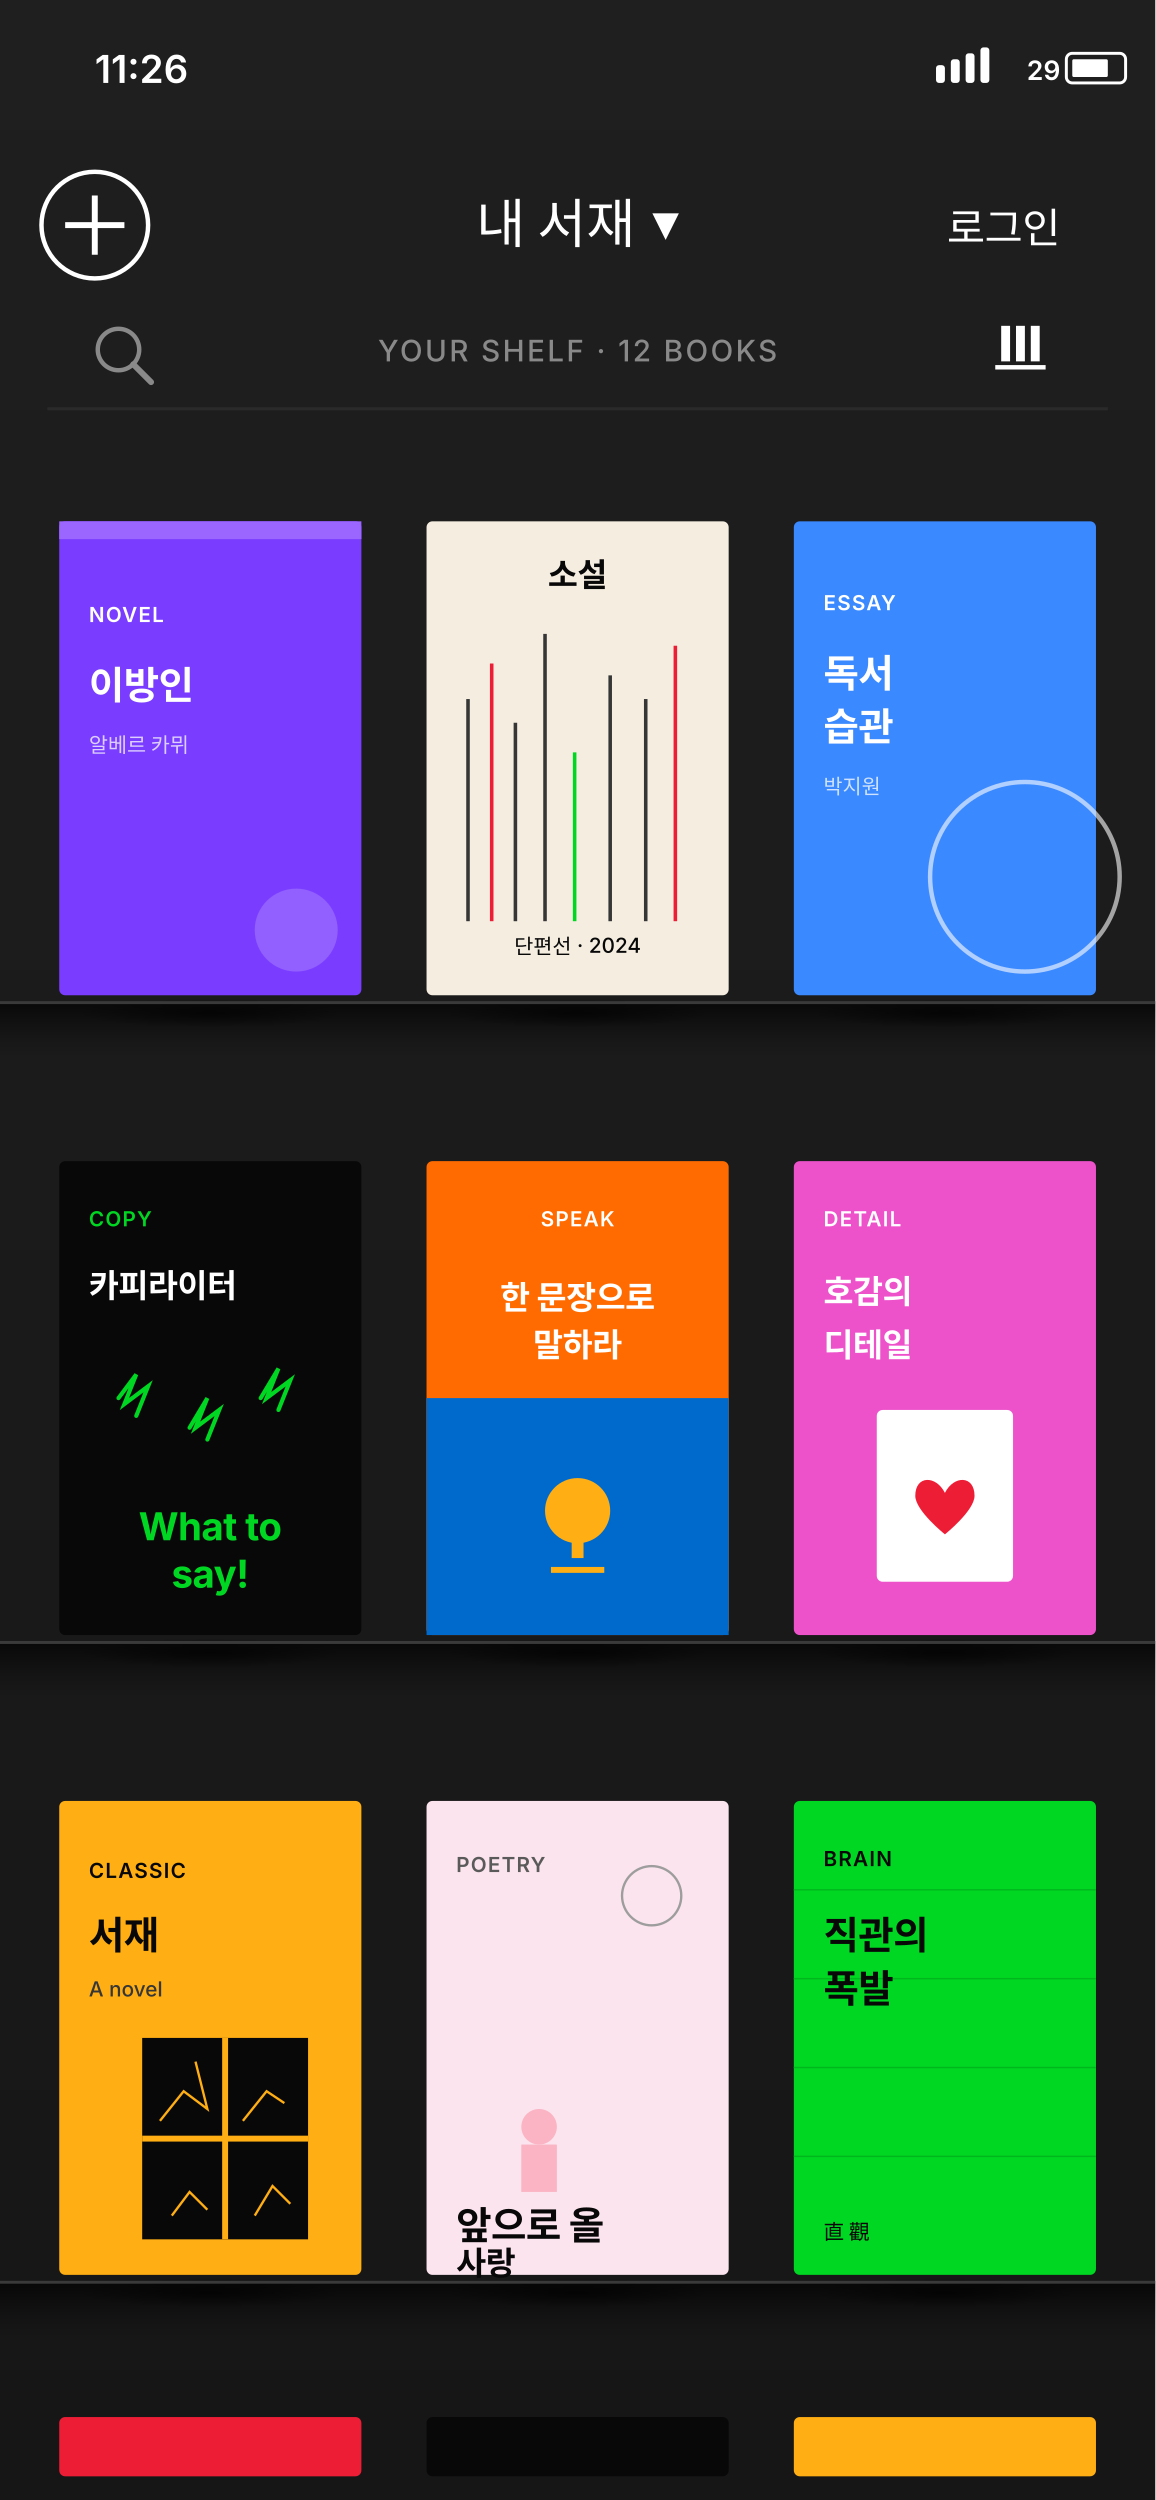
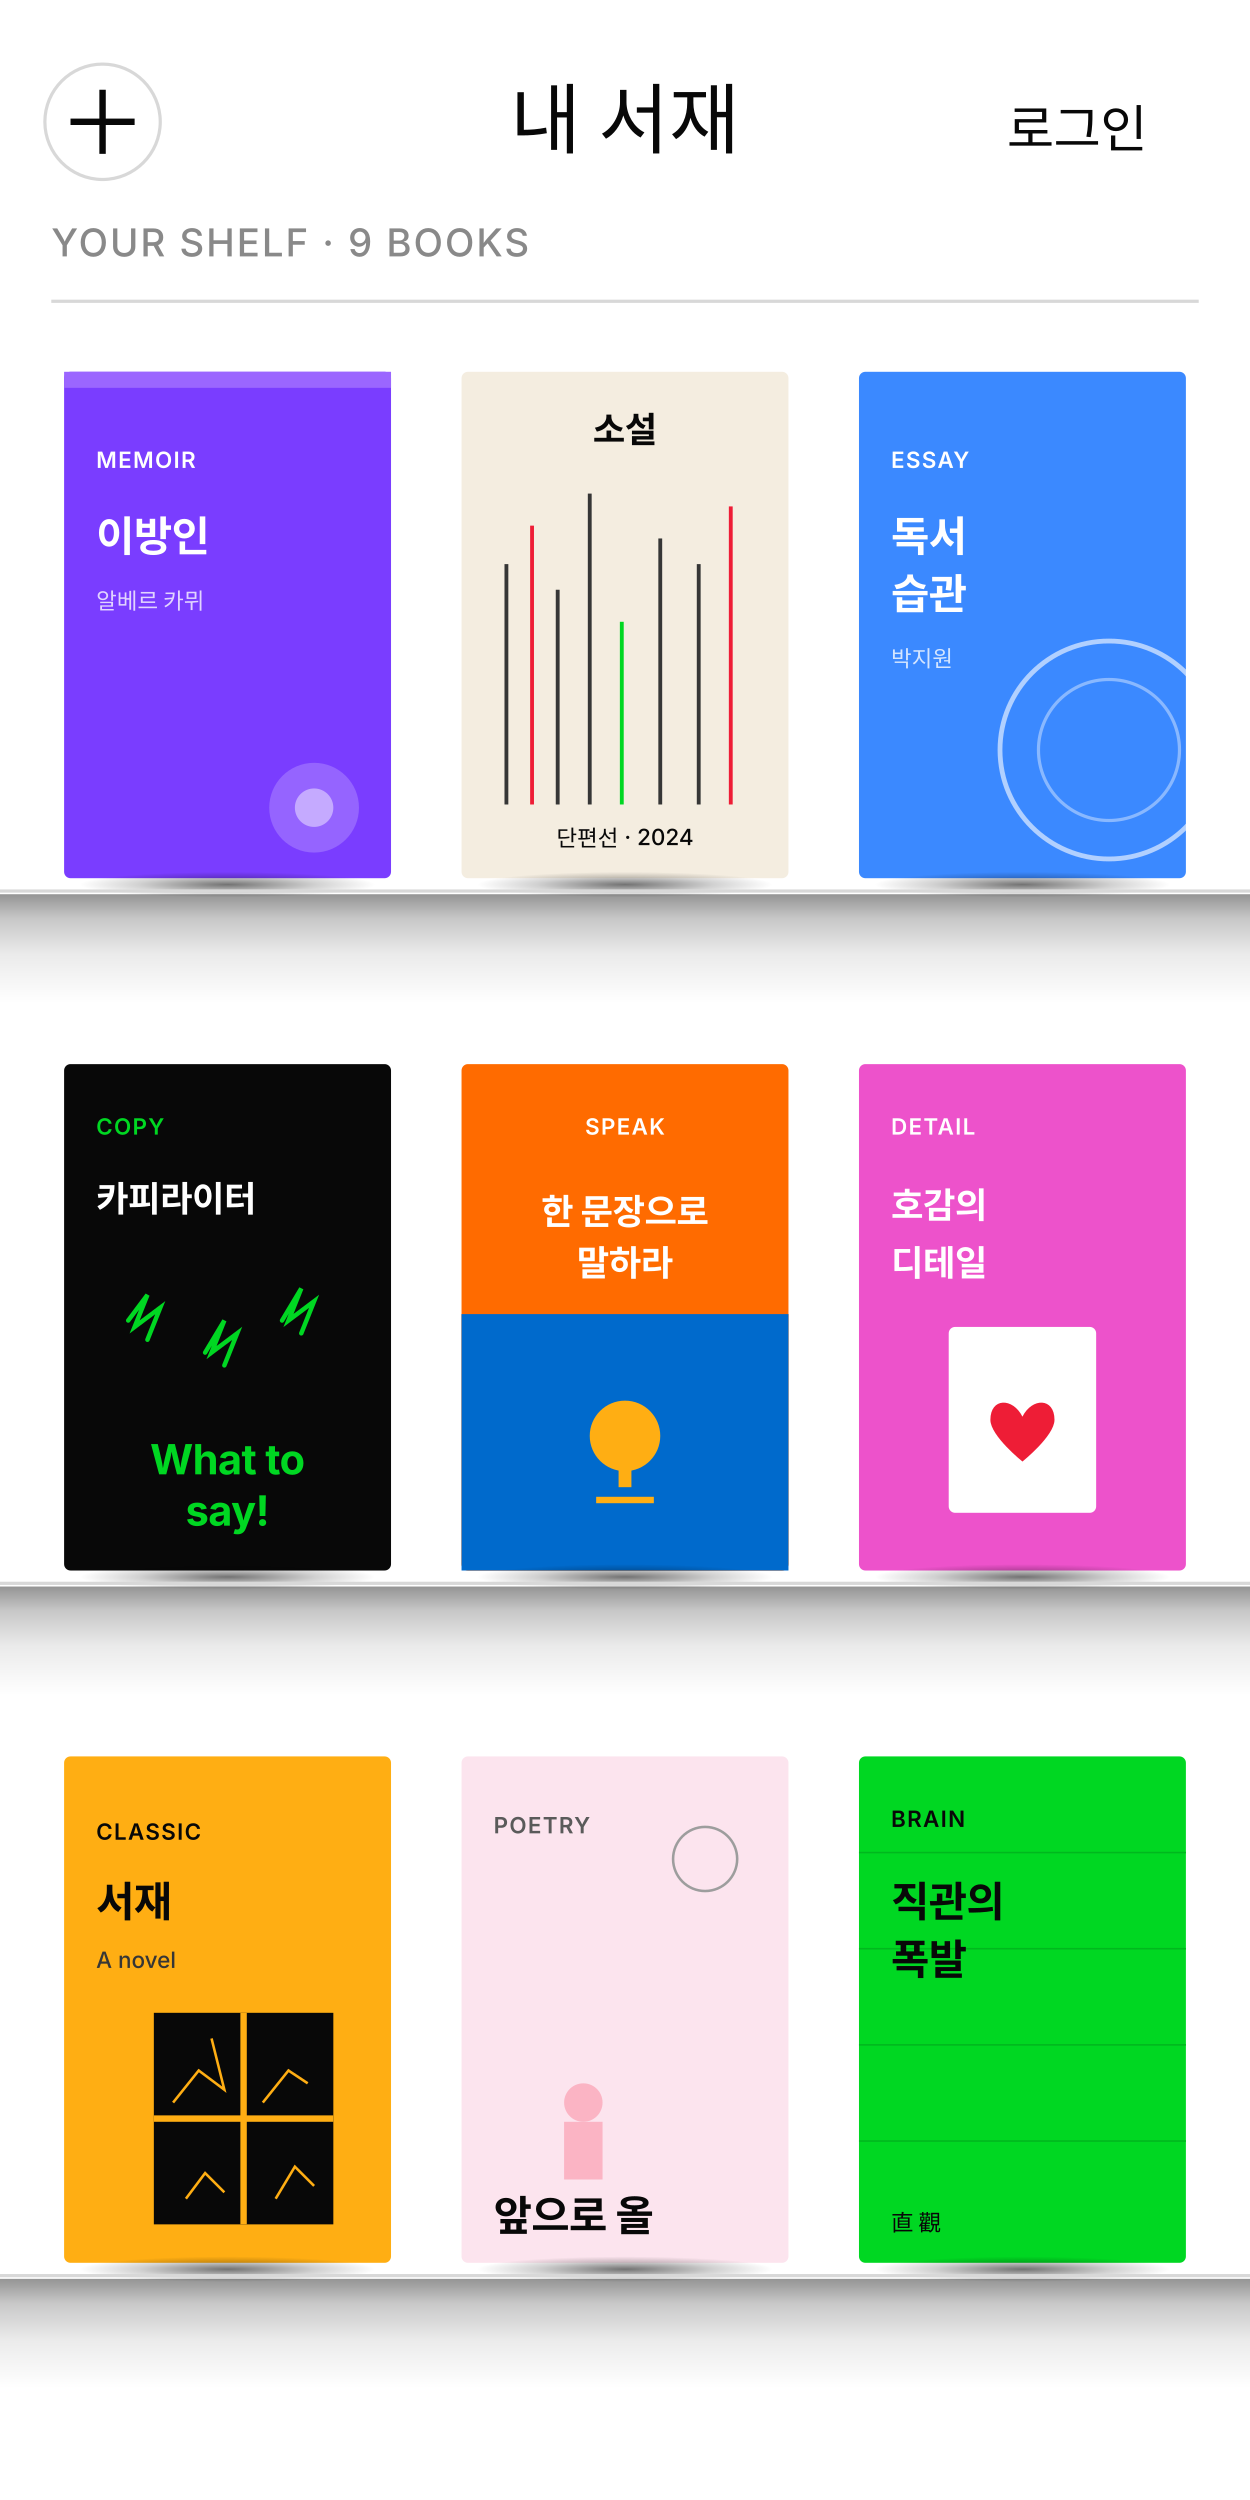
- <svg xmlns="http://www.w3.org/2000/svg" viewBox="0 0 390 844" width="390" height="844" font-family="Inter, -apple-system, system-ui, sans-serif">
+ <svg xmlns="http://www.w3.org/2000/svg" viewBox="0 0 390 780" width="390" height="780" font-family="Inter, -apple-system, system-ui, sans-serif">
  <defs>
    <linearGradient id="shelfShadow" x1="0" y1="0" x2="0" y2="1">
-       <stop offset="0%" stop-color="#000000" stop-opacity="0.65" />
-       <stop offset="60%" stop-color="#000000" stop-opacity="0.18" />
+       <stop offset="0%" stop-color="#000000" stop-opacity="0.42" />
+       <stop offset="22%" stop-color="#000000" stop-opacity="0.22" />
+       <stop offset="55%" stop-color="#000000" stop-opacity="0.08" />
      <stop offset="100%" stop-color="#000000" stop-opacity="0" />
    </linearGradient>
    <radialGradient id="bookShadow" cx="0.5" cy="0.5" r="0.5">
-       <stop offset="0%" stop-color="#000000" stop-opacity="0.65" />
+       <stop offset="0%" stop-color="#000000" stop-opacity="0.55" />
+       <stop offset="60%" stop-color="#000000" stop-opacity="0.18" />
      <stop offset="100%" stop-color="#000000" stop-opacity="0" />
    </radialGradient>
-     <linearGradient id="roomBg" x1="0" y1="0" x2="0" y2="1">
-       <stop offset="0%" stop-color="#1f1f1f" />
-       <stop offset="100%" stop-color="#161616" />
-     </linearGradient>
    <style>
      .ink { fill: #080808; }
-       .canvas { fill: #ffffff; }
+       .body-mid { fill: #5a5a5a; }
      .mute { fill: #898989; }
-       .on-dark { fill: #ffffff; }
-       .on-dark-mute { fill: rgba(255,255,255,0.7); }
-       .display-sm { font-size: 18px; font-weight: 500; }
-       .eyebrow-sm { font-size: 10px; font-weight: 500; letter-spacing: 0.8px; text-transform: uppercase; }
-       .button-md { font-size: 14px; font-weight: 500; letter-spacing: -0.16px; }
+       .display-sm { font-size: 24px; font-weight: 500; }
+       .eyebrow-sm { font-size: 12px; font-weight: 500; letter-spacing: 0.6px; text-transform: uppercase; }
+       .button-md { font-size: 16px; font-weight: 500; letter-spacing: -0.16px; }
      .cover-eyebrow { font-size: 7px; font-weight: 600; letter-spacing: 0.4px; text-transform: uppercase; }
      .cover-title { font-size: 13px; font-weight: 700; letter-spacing: -0.2px; }
      .cover-title-sm { font-size: 11px; font-weight: 700; letter-spacing: -0.15px; }
      .cover-meta { font-size: 7px; font-weight: 500; }
-       .status { font-size: 13px; font-weight: 600; }
    </style>
  </defs>
-   <rect width="390" height="844" fill="url(#roomBg)" />
-   <text x="32" y="28" class="on-dark status">11:26</text>
-   <g transform="translate(316, 16)">
-     <rect x="0" y="6" width="3" height="6" rx="1" class="on-dark" />
-     <rect x="5" y="4" width="3" height="8" rx="1" class="on-dark" />
-     <rect x="10" y="2" width="3" height="10" rx="1" class="on-dark" />
-     <rect x="15" y="0" width="3" height="12" rx="1" class="on-dark" />
-     <rect x="44" y="2" width="20" height="10" rx="2" fill="none" stroke="#ffffff" stroke-width="1" />
-     <rect x="46" y="4" width="12" height="6" rx="0.5" class="on-dark" />
-     <text x="42" y="11" class="on-dark" font-size="9" font-weight="600" text-anchor="end">29</text>
+   <rect width="390" height="780" fill="#ffffff" />
+   <g transform="translate(0, 16)">
+     <circle cx="32" cy="22" r="18" fill="#ffffff" stroke="#d8d8d8" stroke-width="1" />
+     <rect x="22" y="21" width="20" height="2" class="ink" />
+     <rect x="31" y="12" width="2" height="20" class="ink" />
+     <text x="195" y="30" class="ink display-sm" text-anchor="middle">내 서재</text>
+     <text x="358" y="30" class="ink button-md" text-anchor="end">로그인</text>
  </g>
-   <g transform="translate(0, 56)">
-     <circle cx="32" cy="20" r="18" fill="none" stroke="#ffffff" stroke-width="1.5" />
-     <rect x="22" y="19" width="20" height="2" class="on-dark" />
-     <rect x="31" y="10" width="2" height="20" class="on-dark" />
-     <text x="195" y="26" class="on-dark display-sm" text-anchor="middle">내 서재 ▾</text>
-     <text x="358" y="26" class="on-dark button-md" text-anchor="end">로그인</text>
+   <g transform="translate(0, 80)">
+     <text x="16" y="0" class="mute eyebrow-sm">YOUR SHELF · 9 BOOKS</text>
+     <line x1="16" y1="14" x2="374" y2="14" stroke="#d8d8d8" stroke-width="1" />
  </g>
-   <g transform="translate(0, 118)">
-     <g transform="translate(40, 0)">
-       <circle cx="0" cy="0" r="7" fill="none" stroke="#898989" stroke-width="1.5" />
-       <line x1="5" y1="5" x2="11" y2="11" stroke="#898989" stroke-width="2" stroke-linecap="round" />
+   <g transform="translate(0, 116)">
+     <g transform="translate(20, 0)">
+       <rect width="102" height="158" rx="2" fill="#7a3dff" />
+       <rect x="0" y="0" width="102" height="5" fill="#9b66ff" />
+       <text x="10" y="30" fill="#ffffff" class="cover-eyebrow">MEMOIR</text>
+       <text x="10" y="56" fill="#ffffff" class="cover-title">이방인</text>
+       <text x="10" y="74" fill="rgba(255,255,255,0.78)" class="cover-meta">알베르 카뮈</text>
+       <circle cx="78" cy="136" r="14" fill="rgba(255,255,255,0.2)" />
+       <circle cx="78" cy="136" r="6" fill="rgba(255,255,255,0.45)" />
    </g>
-     <text x="195" y="4" class="mute eyebrow-sm" text-anchor="middle">YOUR SHELF · 12 BOOKS</text>
-     <g transform="translate(338, -8)">
-       <rect x="0" y="0" width="3" height="12" class="on-dark" />
-       <rect x="5" y="0" width="3" height="12" class="on-dark" />
-       <rect x="10" y="0" width="3" height="12" class="on-dark" />
-       <line x1="-2" y1="14" x2="15" y2="14" stroke="#ffffff" stroke-width="1.5" />
-     </g>
-     <line x1="16" y1="20" x2="374" y2="20" stroke="#2a2a2a" stroke-width="1" />
-   </g>
-   <g transform="translate(0, 168)">
-     <ellipse cx="71" cy="174" rx="44" ry="5" fill="url(#bookShadow)" />
-     <ellipse cx="195" cy="174" rx="44" ry="5" fill="url(#bookShadow)" />
-     <ellipse cx="319" cy="174" rx="44" ry="5" fill="url(#bookShadow)" />
-     <g transform="translate(20, 8)">
-       <rect width="102" height="160" rx="2" fill="#7a3dff" />
-       <rect x="0" y="0" width="102" height="6" fill="#9b66ff" />
-       <text x="10" y="34" fill="#ffffff" class="cover-eyebrow">NOVEL</text>
-       <text x="10" y="60" fill="#ffffff" class="cover-title">이방인</text>
-       <text x="10" y="78" fill="rgba(255,255,255,0.75)" class="cover-meta">알베르 카뮈</text>
-       <circle cx="80" cy="138" r="14" fill="rgba(255,255,255,0.18)" />
-     </g>
-     <g transform="translate(144, 8)">
-       <rect width="102" height="160" rx="2" fill="#f4ede0" />
+     <g transform="translate(144, 0)">
+       <rect width="102" height="158" rx="2" fill="#f4ede0" />
      <line x1="14" y1="60" x2="14" y2="135" stroke="#363636" stroke-width="1.2" />
      <line x1="22" y1="48" x2="22" y2="135" stroke="#ee1d36" stroke-width="1.2" />
      <line x1="30" y1="68" x2="30" y2="135" stroke="#363636" stroke-width="1.2" />
      <line x1="40" y1="38" x2="40" y2="135" stroke="#363636" stroke-width="1.2" />
      <line x1="50" y1="78" x2="50" y2="135" stroke="#00d722" stroke-width="1.2" />
      <line x1="62" y1="52" x2="62" y2="135" stroke="#363636" stroke-width="1.2" />
      <line x1="74" y1="60" x2="74" y2="135" stroke="#363636" stroke-width="1.2" />
      <line x1="84" y1="42" x2="84" y2="135" stroke="#ee1d36" stroke-width="1.2" />
      <text x="51" y="22" class="ink cover-title-sm" text-anchor="middle">소설</text>
-       <text x="51" y="146" class="ink cover-meta" text-anchor="middle">단편선 · 2024</text>
+       <text x="51" y="148" class="ink cover-meta" text-anchor="middle">단편선 · 2024</text>
    </g>
-     <g transform="translate(268, 8)">
-       <rect width="102" height="160" rx="2" fill="#3b89ff" />
-       <circle cx="78" cy="120" r="32" fill="none" stroke="#ffffff" stroke-width="1.5" opacity="0.6" />
+     <g transform="translate(268, 0)">
+       <rect width="102" height="158" rx="2" fill="#3b89ff" />
+       <circle cx="78" cy="118" r="34" fill="none" stroke="#ffffff" stroke-width="1.5" opacity="0.6" />
+       <circle cx="78" cy="118" r="22" fill="none" stroke="#ffffff" stroke-width="1" opacity="0.4" />
      <text x="10" y="30" fill="#ffffff" class="cover-eyebrow">ESSAY</text>
      <text x="10" y="56" fill="#ffffff" class="cover-title">독서</text>
      <text x="10" y="74" fill="#ffffff" class="cover-title">습관</text>
-       <text x="10" y="92" fill="rgba(255,255,255,0.75)" class="cover-meta">박지원</text>
+       <text x="10" y="92" fill="rgba(255,255,255,0.78)" class="cover-meta">박지원</text>
    </g>
-     <rect x="0" y="170" width="390" height="1" fill="#3a3a3a" />
-     <rect x="0" y="171" width="390" height="18" fill="url(#shelfShadow)" />
+     <ellipse cx="71" cy="160" rx="46" ry="4" fill="url(#bookShadow)" />
+     <ellipse cx="195" cy="160" rx="46" ry="4" fill="url(#bookShadow)" />
+     <ellipse cx="319" cy="160" rx="46" ry="4" fill="url(#bookShadow)" />
+     <line x1="0" y1="162" x2="390" y2="162" stroke="#d8d8d8" stroke-width="1" />
+     <rect x="0" y="163" width="390" height="34" fill="url(#shelfShadow)" />
  </g>
-   <g transform="translate(0, 384)">
-     <ellipse cx="71" cy="174" rx="44" ry="5" fill="url(#bookShadow)" />
-     <ellipse cx="195" cy="174" rx="44" ry="5" fill="url(#bookShadow)" />
-     <ellipse cx="319" cy="174" rx="44" ry="5" fill="url(#bookShadow)" />
-     <g transform="translate(20, 8)">
-       <rect width="102" height="160" rx="2" fill="#080808" />
+   <g transform="translate(0, 332)">
+     <g transform="translate(20, 0)">
+       <rect width="102" height="158" rx="2" fill="#080808" />
      <text x="10" y="22" fill="#00d722" class="cover-eyebrow">COPY</text>
      <text x="10" y="46" fill="#ffffff" class="cover-title-sm">카피라이터</text>
      <polyline points="20,80 26,72 22,82 30,76 26,86" fill="none" stroke="#00d722" stroke-width="1.4" stroke-linecap="round" />
      <polyline points="44,90 50,80 46,90 54,84 50,94" fill="none" stroke="#00d722" stroke-width="1.4" stroke-linecap="round" />
      <polyline points="68,80 74,70 70,80 78,74 74,84" fill="none" stroke="#00d722" stroke-width="1.4" stroke-linecap="round" />
      <text x="51" y="128" fill="#00d722" class="cover-title" text-anchor="middle">What to</text>
      <text x="51" y="144" fill="#00d722" class="cover-title" text-anchor="middle">say!</text>
    </g>
-     <g transform="translate(144, 8)">
-       <rect width="102" height="160" rx="2" fill="#ff6b00" />
-       <rect x="0" y="80" width="102" height="80" fill="#006acc" />
+     <g transform="translate(144, 0)">
+       <rect width="102" height="158" rx="2" fill="#ff6b00" />
+       <rect x="0" y="78" width="102" height="80" fill="#006acc" />
      <text x="51" y="22" fill="#ffffff" class="cover-eyebrow" text-anchor="middle">SPEAK</text>
      <text x="51" y="50" fill="#ffffff" class="cover-title-sm" text-anchor="middle">한 문장으로</text>
      <text x="51" y="66" fill="#ffffff" class="cover-title-sm" text-anchor="middle">말하라</text>
-       <circle cx="51" cy="118" r="11" fill="#ffae13" />
-       <rect x="49" y="120" width="4" height="14" fill="#ffae13" />
-       <line x1="42" y1="138" x2="60" y2="138" stroke="#ffae13" stroke-width="2" />
+       <circle cx="51" cy="116" r="11" fill="#ffae13" />
+       <rect x="49" y="118" width="4" height="14" fill="#ffae13" />
+       <line x1="42" y1="136" x2="60" y2="136" stroke="#ffae13" stroke-width="2" />
    </g>
-     <g transform="translate(268, 8)">
-       <rect width="102" height="160" rx="2" fill="#ed52cb" />
+     <g transform="translate(268, 0)">
+       <rect width="102" height="158" rx="2" fill="#ed52cb" />
      <text x="10" y="22" fill="#ffffff" class="cover-eyebrow">DETAIL</text>
      <text x="10" y="48" fill="#ffffff" class="cover-title-sm">호감의</text>
      <text x="10" y="66" fill="#ffffff" class="cover-title-sm">디테일</text>
-       <rect x="28" y="84" width="46" height="58" rx="2" fill="#ffffff" />
-       <path d="M 51 112 C 48 106, 41 106, 41 113 C 41 118, 51 126, 51 126 C 51 126, 61 118, 61 113 C 61 106, 54 106, 51 112 Z" fill="#ee1d36" />
+       <rect x="28" y="82" width="46" height="58" rx="2" fill="#ffffff" />
+       <path d="M 51 110 C 48 104, 41 104, 41 111 C 41 116, 51 124, 51 124 C 51 124, 61 116, 61 111 C 61 104, 54 104, 51 110 Z" fill="#ee1d36" />
    </g>
-     <rect x="0" y="170" width="390" height="1" fill="#3a3a3a" />
-     <rect x="0" y="171" width="390" height="18" fill="url(#shelfShadow)" />
+     <ellipse cx="71" cy="160" rx="46" ry="4" fill="url(#bookShadow)" />
+     <ellipse cx="195" cy="160" rx="46" ry="4" fill="url(#bookShadow)" />
+     <ellipse cx="319" cy="160" rx="46" ry="4" fill="url(#bookShadow)" />
+     <line x1="0" y1="162" x2="390" y2="162" stroke="#d8d8d8" stroke-width="1" />
+     <rect x="0" y="163" width="390" height="34" fill="url(#shelfShadow)" />
  </g>
-   <g transform="translate(0, 600)">
-     <ellipse cx="71" cy="174" rx="44" ry="5" fill="url(#bookShadow)" />
-     <ellipse cx="195" cy="174" rx="44" ry="5" fill="url(#bookShadow)" />
-     <ellipse cx="319" cy="174" rx="44" ry="5" fill="url(#bookShadow)" />
-     <g transform="translate(20, 8)">
-       <rect width="102" height="160" rx="2" fill="#ffae13" />
+   <g transform="translate(0, 548)">
+     <g transform="translate(20, 0)">
+       <rect width="102" height="158" rx="2" fill="#ffae13" />
      <text x="10" y="26" fill="#080808" class="cover-eyebrow">CLASSIC</text>
      <text x="10" y="50" fill="#080808" class="cover-title">서재</text>
      <text x="10" y="66" fill="#363636" class="cover-meta">A novel</text>
      <g transform="translate(28, 80)">
-         <rect width="56" height="68" fill="#080808" />
-         <line x1="28" y1="0" x2="28" y2="68" stroke="#ffae13" stroke-width="2" />
-         <line x1="0" y1="34" x2="56" y2="34" stroke="#ffae13" stroke-width="2" />
+         <rect width="56" height="66" fill="#080808" />
+         <line x1="28" y1="0" x2="28" y2="66" stroke="#ffae13" stroke-width="2" />
+         <line x1="0" y1="33" x2="56" y2="33" stroke="#ffae13" stroke-width="2" />
        <polyline points="6,28 14,18 22,24 18,8" fill="none" stroke="#ffae13" stroke-width="0.8" />
        <polyline points="34,28 42,18 48,22" fill="none" stroke="#ffae13" stroke-width="0.8" />
-         <polyline points="10,60 16,52 22,58" fill="none" stroke="#ffae13" stroke-width="0.8" />
-         <polyline points="38,60 44,50 50,56" fill="none" stroke="#ffae13" stroke-width="0.8" />
+         <polyline points="10,58 16,50 22,56" fill="none" stroke="#ffae13" stroke-width="0.8" />
+         <polyline points="38,58 44,48 50,54" fill="none" stroke="#ffae13" stroke-width="0.8" />
      </g>
    </g>
-     <g transform="translate(144, 8)">
-       <rect width="102" height="160" rx="2" fill="#fce4ee" />
+     <g transform="translate(144, 0)">
+       <rect width="102" height="158" rx="2" fill="#fce4ee" />
      <circle cx="76" cy="32" r="10" fill="none" stroke="#9d9d9d" stroke-width="0.8" />
      <text x="10" y="24" fill="#5a5a5a" class="cover-eyebrow">POETRY</text>
+       <circle cx="38" cy="108" r="6" fill="#fbb4c4" />
+       <path d="M 32 114 L 32 132 L 44 132 L 44 114 Z" fill="#fbb4c4" />
      <text x="10" y="148" class="ink cover-title">앞으로 올</text>
-       <text x="10" y="160" class="ink cover-title-sm">사랑</text>
-       <circle cx="38" cy="110" r="6" fill="#fbb4c4" />
-       <path d="M 32 116 L 32 132 L 44 132 L 44 116 Z" fill="#fbb4c4" />
    </g>
-     <g transform="translate(268, 8)">
-       <rect width="102" height="160" rx="2" fill="#00d722" />
+     <g transform="translate(268, 0)">
+       <rect width="102" height="158" rx="2" fill="#00d722" />
      <line x1="0" y1="30" x2="102" y2="30" stroke="#00b81e" stroke-width="0.5" />
      <line x1="0" y1="60" x2="102" y2="60" stroke="#00b81e" stroke-width="0.5" />
      <line x1="0" y1="90" x2="102" y2="90" stroke="#00b81e" stroke-width="0.5" />
      <line x1="0" y1="120" x2="102" y2="120" stroke="#00b81e" stroke-width="0.5" />
      <text x="10" y="22" fill="#080808" class="cover-eyebrow">BRAIN</text>
      <text x="10" y="50" fill="#080808" class="cover-title">직관의</text>
      <text x="10" y="68" fill="#080808" class="cover-title">폭발</text>
      <text x="10" y="148" fill="#080808" class="cover-meta">直 觀</text>
    </g>
-     <rect x="0" y="170" width="390" height="1" fill="#3a3a3a" />
-     <rect x="0" y="171" width="390" height="18" fill="url(#shelfShadow)" />
-   </g>
-   <g transform="translate(0, 816)">
-     <rect x="20" y="0" width="102" height="20" rx="2" fill="#ee1d36" />
-     <rect x="144" y="0" width="102" height="20" rx="2" fill="#080808" />
-     <rect x="268" y="0" width="102" height="20" rx="2" fill="#ffae13" />
+     <ellipse cx="71" cy="160" rx="46" ry="4" fill="url(#bookShadow)" />
+     <ellipse cx="195" cy="160" rx="46" ry="4" fill="url(#bookShadow)" />
+     <ellipse cx="319" cy="160" rx="46" ry="4" fill="url(#bookShadow)" />
+     <line x1="0" y1="162" x2="390" y2="162" stroke="#d8d8d8" stroke-width="1" />
+     <rect x="0" y="163" width="390" height="34" fill="url(#shelfShadow)" />
  </g>
</svg>
